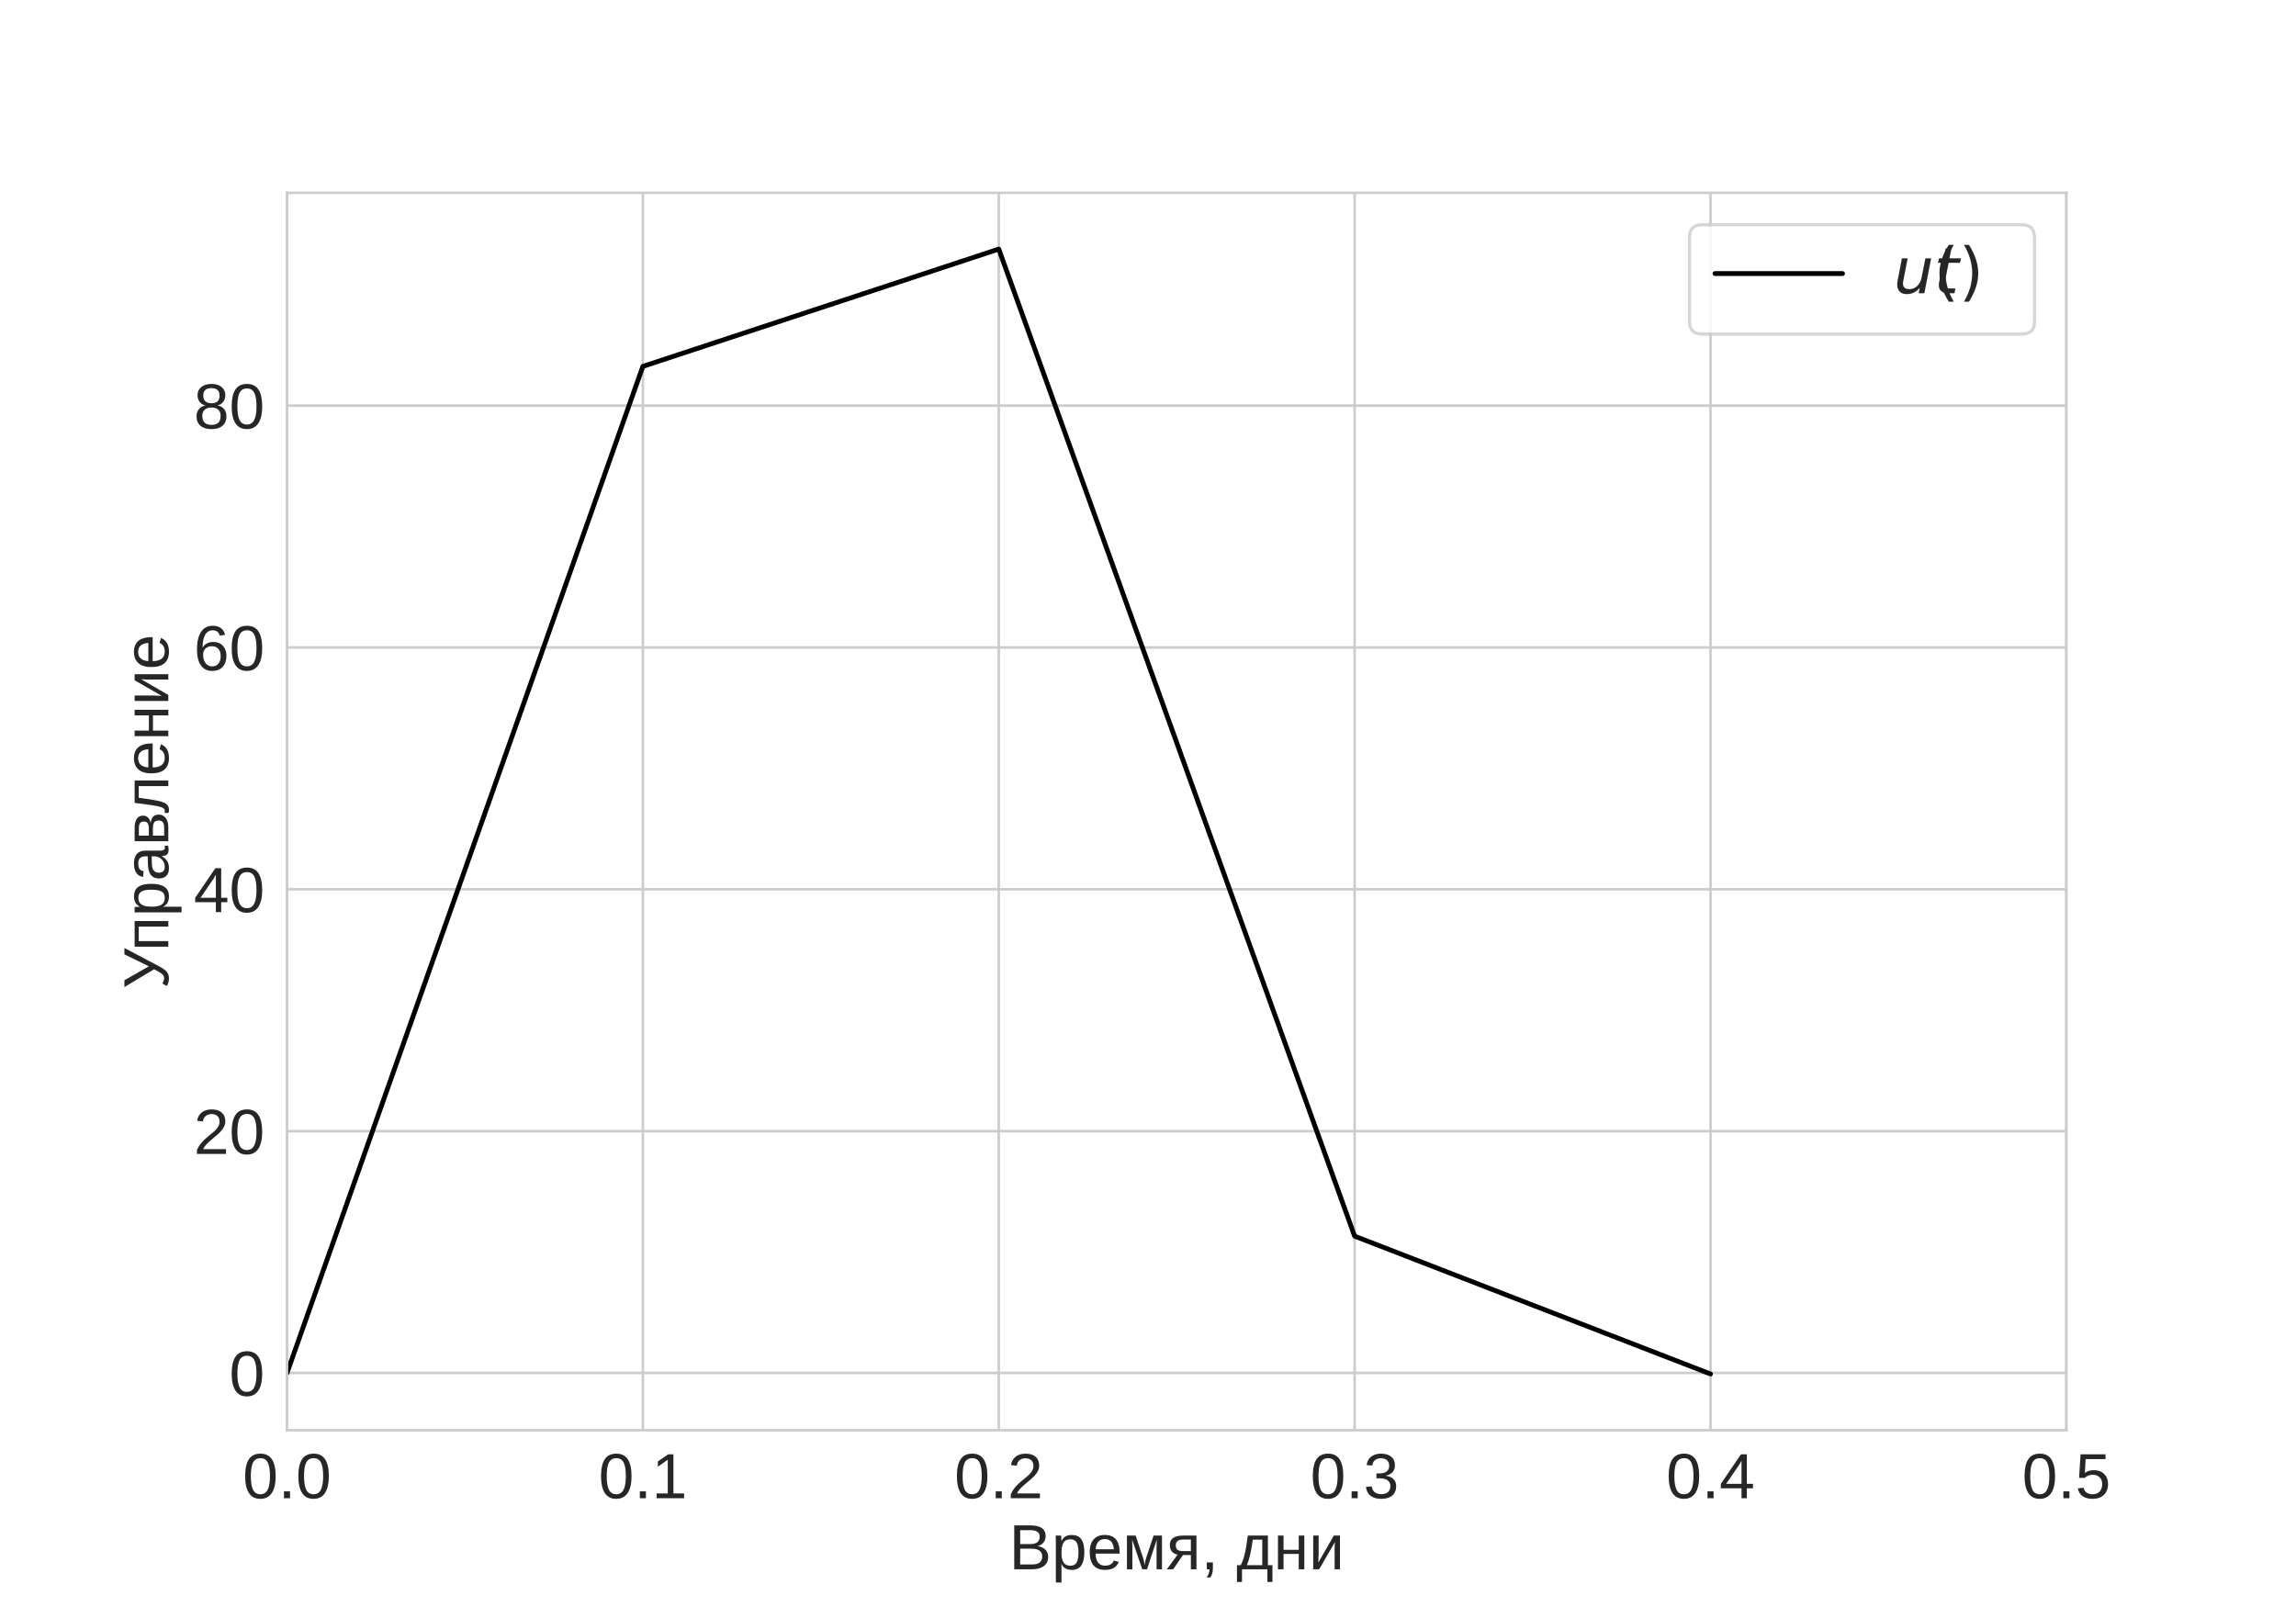
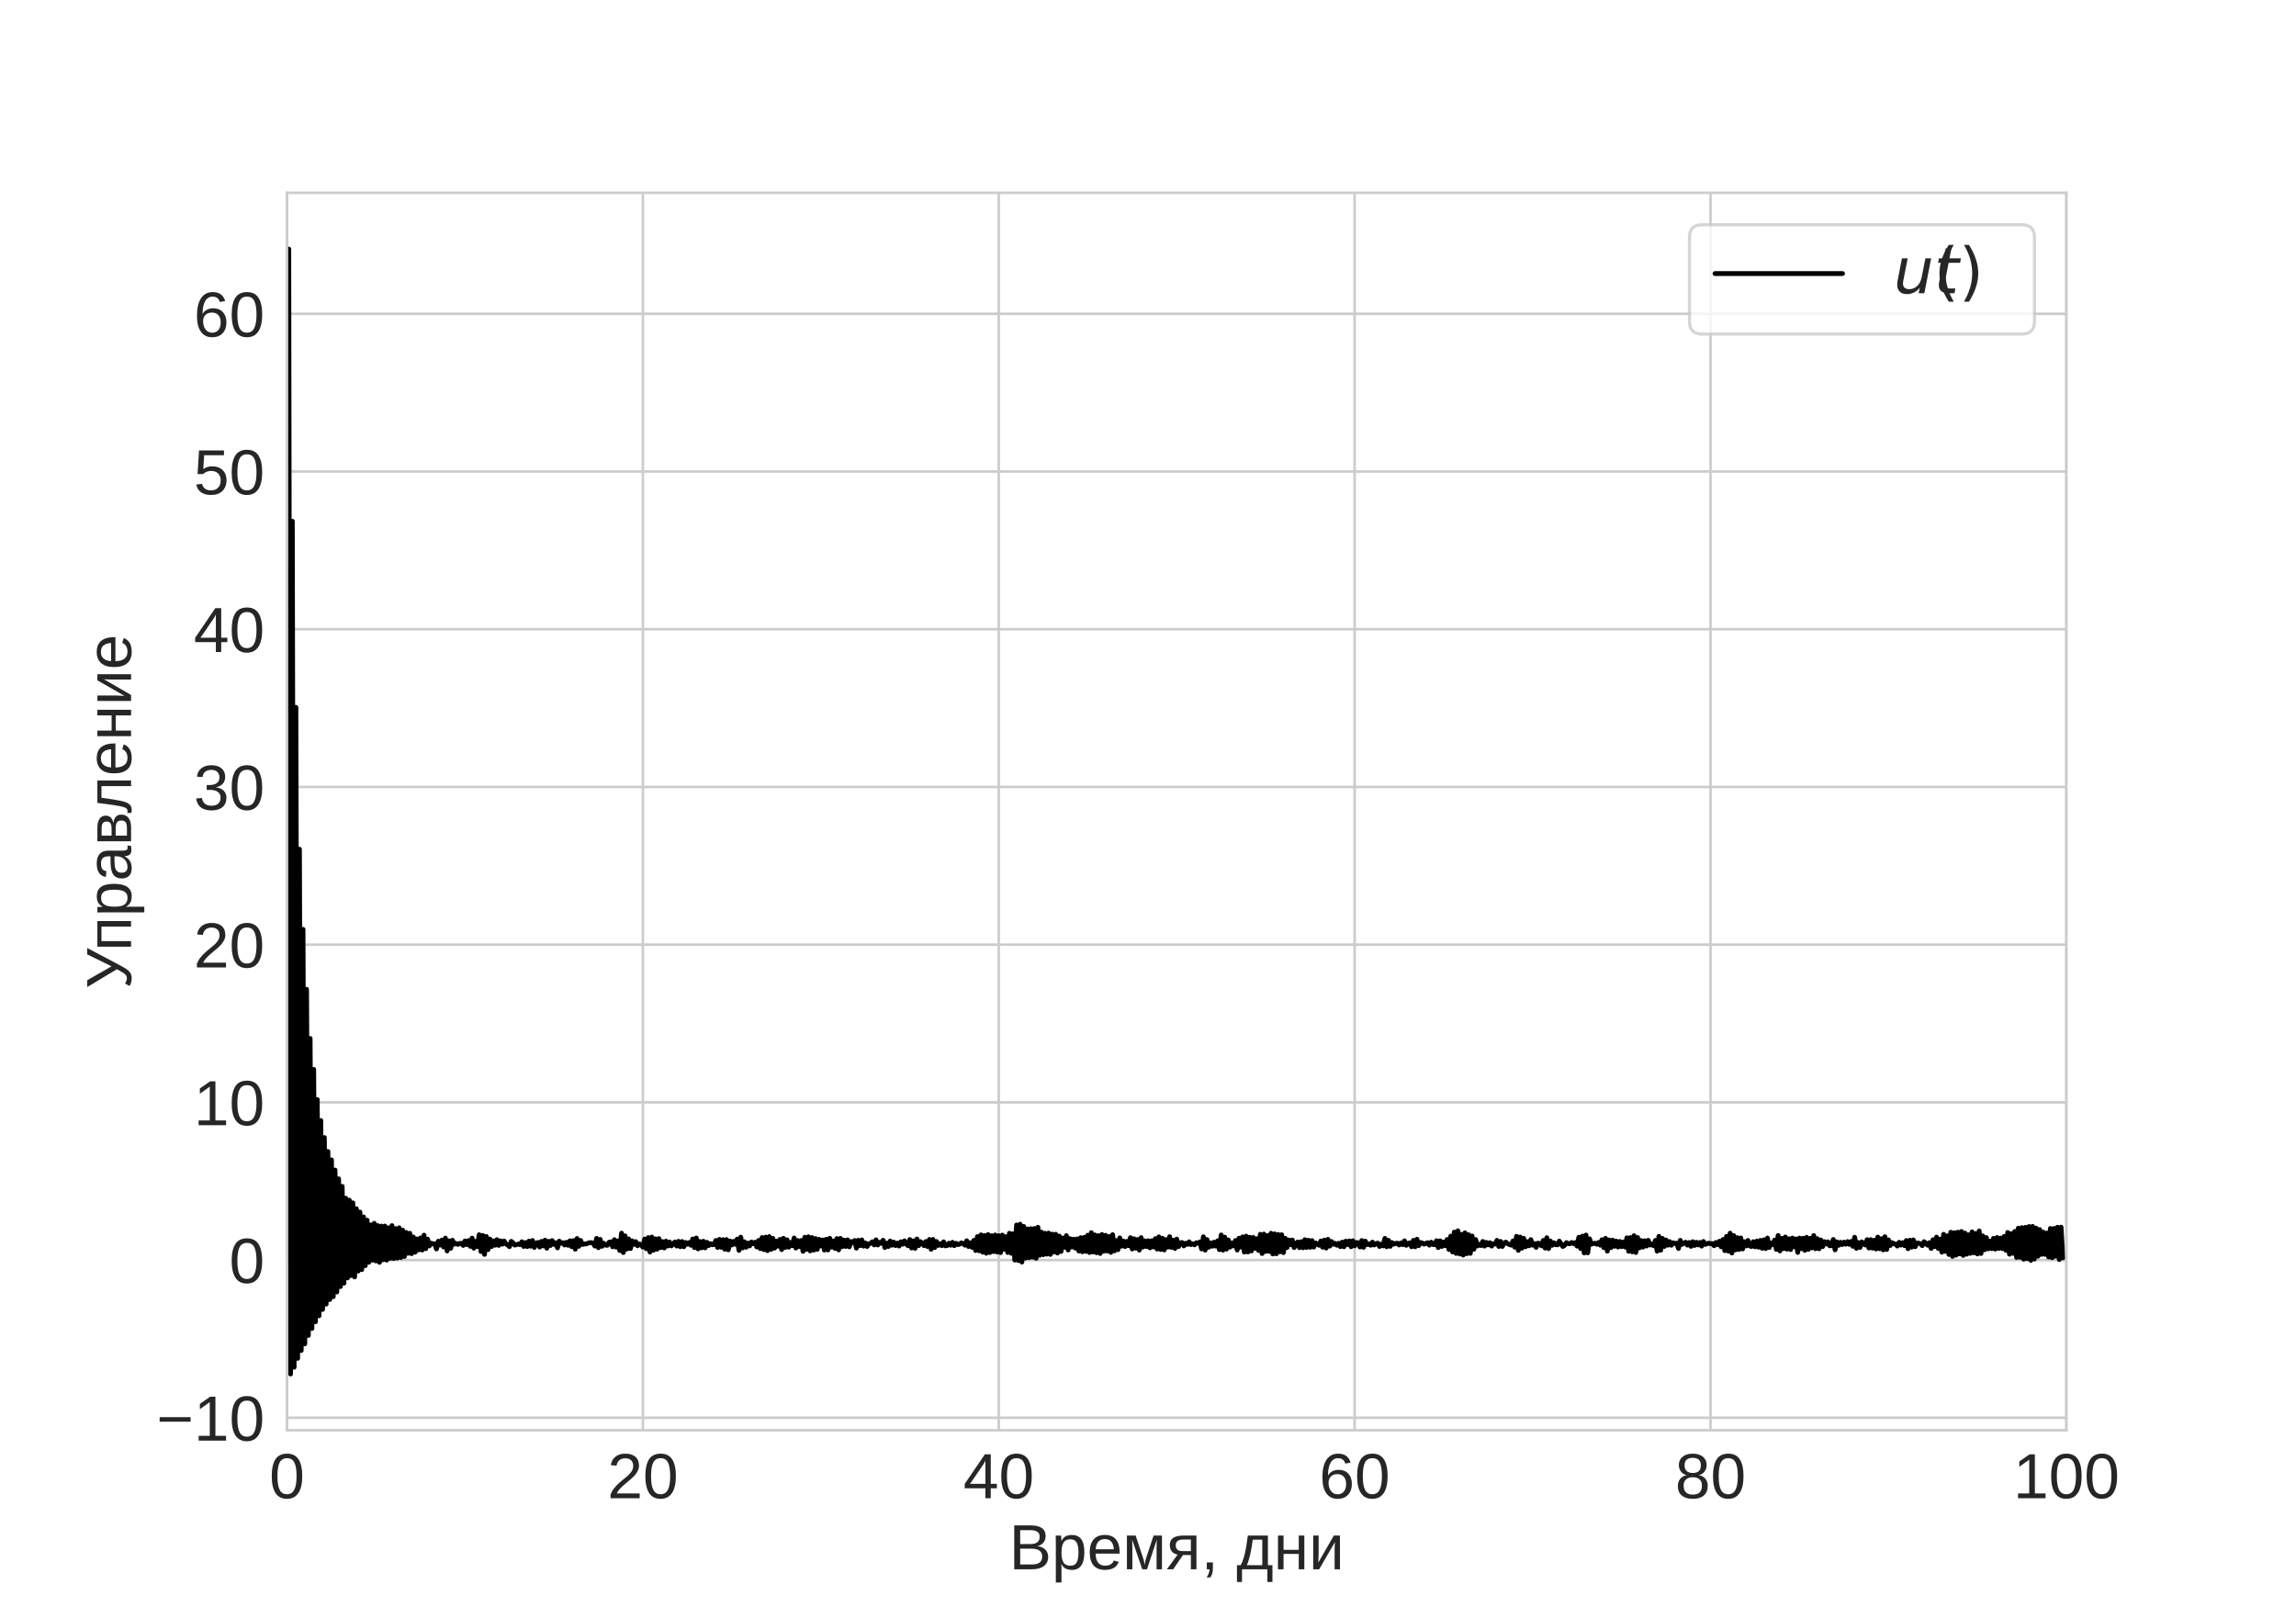
<svg xmlns="http://www.w3.org/2000/svg" width="720pt" height="504pt" viewBox="0 0 720 504" version="1.1">
  <defs>
    <style type="text/css">*{stroke-linejoin: round; stroke-linecap: butt}</style>
  </defs>
  <g id="figure_1">
    <g id="patch_1">
      <path d="M 0 504  L 720 504  L 720 0  L 0 0  z " style="fill: #ffffff" />
    </g>
    <g id="axes_1">
      <g id="patch_2">
        <path d="M 90 448.56  L 648 448.56  L 648 60.48  L 90 60.48  z " style="fill: #ffffff" />
      </g>
      <g id="matplotlib.axis_1">
        <g id="xtick_1">
          <g id="line2d_1">
-             <path d="M 90 448.56  L 90 60.48  " clip-path="url(#p56cbaad8ca)" style="fill: none; stroke: #cccccc; stroke-width: 0.8; stroke-linecap: round" />
+             <path d="M 90 448.56  L 90 60.48  " clip-path="url(#p5515de251c)" style="fill: none; stroke: #cccccc; stroke-width: 0.8; stroke-linecap: round" />
          </g>
          <g id="text_1">
-             <text style="fill: #262626; font: 20px 'Arial', 'DejaVu Sans', 'Liberation Sans', 'Bitstream Vera Sans', sans-serif; text-anchor: middle" x="90" y="469.876" transform="rotate(-0 90 469.8756)">0.0</text>
+             <text style="fill: #262626; font: 20px 'Arial', 'DejaVu Sans', 'Liberation Sans', 'Bitstream Vera Sans', sans-serif; text-anchor: middle" x="90" y="469.876" transform="rotate(-0 90 469.8756)">0</text>
          </g>
        </g>
        <g id="xtick_2">
          <g id="line2d_2">
-             <path d="M 201.6 448.56  L 201.6 60.48  " clip-path="url(#p56cbaad8ca)" style="fill: none; stroke: #cccccc; stroke-width: 0.8; stroke-linecap: round" />
+             <path d="M 201.6 448.56  L 201.6 60.48  " clip-path="url(#p5515de251c)" style="fill: none; stroke: #cccccc; stroke-width: 0.8; stroke-linecap: round" />
          </g>
          <g id="text_2">
-             <text style="fill: #262626; font: 20px 'Arial', 'DejaVu Sans', 'Liberation Sans', 'Bitstream Vera Sans', sans-serif; text-anchor: middle" x="201.6" y="469.876" transform="rotate(-0 201.6 469.8756)">0.1</text>
+             <text style="fill: #262626; font: 20px 'Arial', 'DejaVu Sans', 'Liberation Sans', 'Bitstream Vera Sans', sans-serif; text-anchor: middle" x="201.6" y="469.876" transform="rotate(-0 201.6 469.8756)">20</text>
          </g>
        </g>
        <g id="xtick_3">
          <g id="line2d_3">
-             <path d="M 313.2 448.56  L 313.2 60.48  " clip-path="url(#p56cbaad8ca)" style="fill: none; stroke: #cccccc; stroke-width: 0.8; stroke-linecap: round" />
+             <path d="M 313.2 448.56  L 313.2 60.48  " clip-path="url(#p5515de251c)" style="fill: none; stroke: #cccccc; stroke-width: 0.8; stroke-linecap: round" />
          </g>
          <g id="text_3">
-             <text style="fill: #262626; font: 20px 'Arial', 'DejaVu Sans', 'Liberation Sans', 'Bitstream Vera Sans', sans-serif; text-anchor: middle" x="313.2" y="469.876" transform="rotate(-0 313.2 469.8756)">0.2</text>
+             <text style="fill: #262626; font: 20px 'Arial', 'DejaVu Sans', 'Liberation Sans', 'Bitstream Vera Sans', sans-serif; text-anchor: middle" x="313.2" y="469.876" transform="rotate(-0 313.2 469.8756)">40</text>
          </g>
        </g>
        <g id="xtick_4">
          <g id="line2d_4">
-             <path d="M 424.8 448.56  L 424.8 60.48  " clip-path="url(#p56cbaad8ca)" style="fill: none; stroke: #cccccc; stroke-width: 0.8; stroke-linecap: round" />
+             <path d="M 424.8 448.56  L 424.8 60.48  " clip-path="url(#p5515de251c)" style="fill: none; stroke: #cccccc; stroke-width: 0.8; stroke-linecap: round" />
          </g>
          <g id="text_4">
-             <text style="fill: #262626; font: 20px 'Arial', 'DejaVu Sans', 'Liberation Sans', 'Bitstream Vera Sans', sans-serif; text-anchor: middle" x="424.8" y="469.876" transform="rotate(-0 424.8 469.8756)">0.3</text>
+             <text style="fill: #262626; font: 20px 'Arial', 'DejaVu Sans', 'Liberation Sans', 'Bitstream Vera Sans', sans-serif; text-anchor: middle" x="424.8" y="469.876" transform="rotate(-0 424.8 469.8756)">60</text>
          </g>
        </g>
        <g id="xtick_5">
          <g id="line2d_5">
-             <path d="M 536.4 448.56  L 536.4 60.48  " clip-path="url(#p56cbaad8ca)" style="fill: none; stroke: #cccccc; stroke-width: 0.8; stroke-linecap: round" />
+             <path d="M 536.4 448.56  L 536.4 60.48  " clip-path="url(#p5515de251c)" style="fill: none; stroke: #cccccc; stroke-width: 0.8; stroke-linecap: round" />
          </g>
          <g id="text_5">
-             <text style="fill: #262626; font: 20px 'Arial', 'DejaVu Sans', 'Liberation Sans', 'Bitstream Vera Sans', sans-serif; text-anchor: middle" x="536.4" y="469.876" transform="rotate(-0 536.4 469.8756)">0.4</text>
+             <text style="fill: #262626; font: 20px 'Arial', 'DejaVu Sans', 'Liberation Sans', 'Bitstream Vera Sans', sans-serif; text-anchor: middle" x="536.4" y="469.876" transform="rotate(-0 536.4 469.8756)">80</text>
          </g>
        </g>
        <g id="xtick_6">
          <g id="line2d_6">
-             <path d="M 648 448.56  L 648 60.48  " clip-path="url(#p56cbaad8ca)" style="fill: none; stroke: #cccccc; stroke-width: 0.8; stroke-linecap: round" />
+             <path d="M 648 448.56  L 648 60.48  " clip-path="url(#p5515de251c)" style="fill: none; stroke: #cccccc; stroke-width: 0.8; stroke-linecap: round" />
          </g>
          <g id="text_6">
-             <text style="fill: #262626; font: 20px 'Arial', 'DejaVu Sans', 'Liberation Sans', 'Bitstream Vera Sans', sans-serif; text-anchor: middle" x="648" y="469.876" transform="rotate(-0 648 469.8756)">0.5</text>
+             <text style="fill: #262626; font: 20px 'Arial', 'DejaVu Sans', 'Liberation Sans', 'Bitstream Vera Sans', sans-serif; text-anchor: middle" x="648" y="469.876" transform="rotate(-0 648 469.8756)">100</text>
          </g>
        </g>
        <g id="text_7">
          <text style="fill: #262626; font: 20px 'Arial', 'DejaVu Sans', 'Liberation Sans', 'Bitstream Vera Sans', sans-serif; text-anchor: middle" x="369" y="492.166" transform="rotate(-0 369 492.1662)">Время, дни</text>
        </g>
      </g>
      <g id="matplotlib.axis_2">
        <g id="ytick_1">
          <g id="line2d_7">
-             <path d="M 90 430.596  L 648 430.596  " clip-path="url(#p56cbaad8ca)" style="fill: none; stroke: #cccccc; stroke-width: 0.8; stroke-linecap: round" />
+             <path d="M 90 444.657  L 648 444.657  " clip-path="url(#p5515de251c)" style="fill: none; stroke: #cccccc; stroke-width: 0.8; stroke-linecap: round" />
          </g>
          <g id="text_8">
-             <text style="fill: #262626; font: 20px 'Arial', 'DejaVu Sans', 'Liberation Sans', 'Bitstream Vera Sans', sans-serif; text-anchor: end" x="83" y="437.754" transform="rotate(-0 83 437.7539)">0</text>
+             <text style="fill: #262626; font: 20px 'Arial', 'DejaVu Sans', 'Liberation Sans', 'Bitstream Vera Sans', sans-serif; text-anchor: end" x="83" y="451.815" transform="rotate(-0 83 451.815)">−10</text>
          </g>
        </g>
        <g id="ytick_2">
          <g id="line2d_8">
-             <path d="M 90 354.752  L 648 354.752  " clip-path="url(#p56cbaad8ca)" style="fill: none; stroke: #cccccc; stroke-width: 0.8; stroke-linecap: round" />
+             <path d="M 90 395.194  L 648 395.194  " clip-path="url(#p5515de251c)" style="fill: none; stroke: #cccccc; stroke-width: 0.8; stroke-linecap: round" />
          </g>
          <g id="text_9">
-             <text style="fill: #262626; font: 20px 'Arial', 'DejaVu Sans', 'Liberation Sans', 'Bitstream Vera Sans', sans-serif; text-anchor: end" x="83" y="361.91" transform="rotate(-0 83 361.9102)">20</text>
+             <text style="fill: #262626; font: 20px 'Arial', 'DejaVu Sans', 'Liberation Sans', 'Bitstream Vera Sans', sans-serif; text-anchor: end" x="83" y="402.352" transform="rotate(-0 83 402.3519)">0</text>
          </g>
        </g>
        <g id="ytick_3">
          <g id="line2d_9">
-             <path d="M 90 278.909  L 648 278.909  " clip-path="url(#p56cbaad8ca)" style="fill: none; stroke: #cccccc; stroke-width: 0.8; stroke-linecap: round" />
+             <path d="M 90 345.731  L 648 345.731  " clip-path="url(#p5515de251c)" style="fill: none; stroke: #cccccc; stroke-width: 0.8; stroke-linecap: round" />
          </g>
          <g id="text_10">
-             <text style="fill: #262626; font: 20px 'Arial', 'DejaVu Sans', 'Liberation Sans', 'Bitstream Vera Sans', sans-serif; text-anchor: end" x="83" y="286.066" transform="rotate(-0 83 286.0664)">40</text>
+             <text style="fill: #262626; font: 20px 'Arial', 'DejaVu Sans', 'Liberation Sans', 'Bitstream Vera Sans', sans-serif; text-anchor: end" x="83" y="352.889" transform="rotate(-0 83 352.8888)">10</text>
          </g>
        </g>
        <g id="ytick_4">
          <g id="line2d_10">
-             <path d="M 90 203.065  L 648 203.065  " clip-path="url(#p56cbaad8ca)" style="fill: none; stroke: #cccccc; stroke-width: 0.8; stroke-linecap: round" />
+             <path d="M 90 296.268  L 648 296.268  " clip-path="url(#p5515de251c)" style="fill: none; stroke: #cccccc; stroke-width: 0.8; stroke-linecap: round" />
          </g>
          <g id="text_11">
-             <text style="fill: #262626; font: 20px 'Arial', 'DejaVu Sans', 'Liberation Sans', 'Bitstream Vera Sans', sans-serif; text-anchor: end" x="83" y="210.223" transform="rotate(-0 83 210.2226)">60</text>
+             <text style="fill: #262626; font: 20px 'Arial', 'DejaVu Sans', 'Liberation Sans', 'Bitstream Vera Sans', sans-serif; text-anchor: end" x="83" y="303.426" transform="rotate(-0 83 303.4257)">20</text>
          </g>
        </g>
        <g id="ytick_5">
          <g id="line2d_11">
-             <path d="M 90 127.221  L 648 127.221  " clip-path="url(#p56cbaad8ca)" style="fill: none; stroke: #cccccc; stroke-width: 0.8; stroke-linecap: round" />
+             <path d="M 90 246.805  L 648 246.805  " clip-path="url(#p5515de251c)" style="fill: none; stroke: #cccccc; stroke-width: 0.8; stroke-linecap: round" />
          </g>
          <g id="text_12">
-             <text style="fill: #262626; font: 20px 'Arial', 'DejaVu Sans', 'Liberation Sans', 'Bitstream Vera Sans', sans-serif; text-anchor: end" x="83" y="134.379" transform="rotate(-0 83 134.3788)">80</text>
+             <text style="fill: #262626; font: 20px 'Arial', 'DejaVu Sans', 'Liberation Sans', 'Bitstream Vera Sans', sans-serif; text-anchor: end" x="83" y="253.963" transform="rotate(-0 83 253.9626)">30</text>
          </g>
        </g>
-         <g id="text_13">
-           <text style="fill: #262626; font: 20px 'Arial', 'DejaVu Sans', 'Liberation Sans', 'Bitstream Vera Sans', sans-serif; text-anchor: middle" x="52.781" y="254.52" transform="rotate(-90 52.78125 254.52)">Управление</text>
+         <g id="ytick_6">
+           <g id="line2d_12">
+             <path d="M 90 197.342  L 648 197.342  " clip-path="url(#p5515de251c)" style="fill: none; stroke: #cccccc; stroke-width: 0.8; stroke-linecap: round" />
+           </g>
+           <g id="text_13">
+             <text style="fill: #262626; font: 20px 'Arial', 'DejaVu Sans', 'Liberation Sans', 'Bitstream Vera Sans', sans-serif; text-anchor: end" x="83" y="204.5" transform="rotate(-0 83 204.4995)">40</text>
+           </g>
+         </g>
+         <g id="ytick_7">
+           <g id="line2d_13">
+             <path d="M 90 147.879  L 648 147.879  " clip-path="url(#p5515de251c)" style="fill: none; stroke: #cccccc; stroke-width: 0.8; stroke-linecap: round" />
+           </g>
+           <g id="text_14">
+             <text style="fill: #262626; font: 20px 'Arial', 'DejaVu Sans', 'Liberation Sans', 'Bitstream Vera Sans', sans-serif; text-anchor: end" x="83" y="155.036" transform="rotate(-0 83 155.0365)">50</text>
+           </g>
+         </g>
+         <g id="ytick_8">
+           <g id="line2d_14">
+             <path d="M 90 98.416  L 648 98.416  " clip-path="url(#p5515de251c)" style="fill: none; stroke: #cccccc; stroke-width: 0.8; stroke-linecap: round" />
+           </g>
+           <g id="text_15">
+             <text style="fill: #262626; font: 20px 'Arial', 'DejaVu Sans', 'Liberation Sans', 'Bitstream Vera Sans', sans-serif; text-anchor: end" x="83" y="105.573" transform="rotate(-0 83 105.5734)">60</text>
+           </g>
+         </g>
+         <g id="text_16">
+           <text style="fill: #262626; font: 20px 'Arial', 'DejaVu Sans', 'Liberation Sans', 'Bitstream Vera Sans', sans-serif; text-anchor: middle" x="41.1" y="254.52" transform="rotate(-90 41.1 254.52)">Управление</text>
        </g>
      </g>
-       <g id="line2d_12">
-         <path d="M 90 430.596  L 201.6 114.906  L 313.2 78.12  L 424.8 387.698  L 536.4 430.92  " clip-path="url(#p56cbaad8ca)" style="fill: none; stroke: #000000; stroke-width: 1.5; stroke-linecap: round" />
+       <g id="line2d_15">
+         <path d="M 90 395.194  L 90.558 78.12  L 91.116 430.92  L 91.674 163.486  L 92.232 428.814  L 92.79 221.83  L 93.348 426.021  L 93.906 266.329  L 94.464 423.558  L 95.022 291.456  L 95.58 421.475  L 96.138 310.278  L 96.696 418.837  L 97.254 325.685  L 97.812 416.658  L 98.37 335.394  L 98.928 414.532  L 99.486 344.841  L 100.044 412.676  L 100.602 351.433  L 101.16 410.68  L 101.718 356.772  L 102.276 409.007  L 102.834 361.133  L 103.392 407.582  L 103.95 363.776  L 104.508 406.689  L 105.066 366.964  L 105.624 405.208  L 106.182 369.71  L 106.74 403.511  L 107.298 372.082  L 107.856 402.445  L 108.414 375.79  L 108.972 400.786  L 109.53 376.396  L 110.088 400.063  L 110.646 377.247  L 111.204 400.485  L 111.762 379.076  L 112.32 398.645  L 112.878 380.139  L 113.436 398.178  L 113.994 381.659  L 114.552 396.954  L 115.11 382.669  L 115.668 395.877  L 116.226 384.156  L 116.784 395.233  L 117.342 383.648  L 117.9 395.475  L 118.458 384.374  L 119.016 395.906  L 119.574 384.536  L 120.132 395.105  L 120.69 384.522  L 121.248 395.215  L 121.806 385.074  L 122.364 394.667  L 122.922 384.386  L 123.48 394.718  L 124.038 385.332  L 124.596 394.561  L 125.154 385.061  L 125.712 394.397  L 126.27 385.804  L 126.828 394.059  L 127.386 386.532  L 127.944 393.076  L 128.502 386.788  L 129.06 393.195  L 129.618 387.949  L 130.176 392.718  L 130.734 388.569  L 131.292 392.017  L 131.85 388.244  L 132.408 392.049  L 132.966 387.383  L 133.524 391.623  L 134.082 388.634  L 134.64 390.749  L 135.198 389.895  L 135.756 390.111  L 136.314 390.088  L 136.872 391.709  L 137.43 389.286  L 137.988 390.488  L 138.546 388.939  L 139.104 391.085  L 139.662 388.313  L 140.22 392.331  L 140.778 389.181  L 141.336 391.499  L 141.894 388.978  L 142.452 390.212  L 143.01 389.97  L 143.568 390.28  L 144.126 389.95  L 144.684 389.942  L 145.242 390.6  L 145.8 389.197  L 146.358 390.358  L 146.916 389.077  L 147.474 390.889  L 148.032 388.309  L 148.59 391.476  L 149.148 389.321  L 149.706 390.97  L 150.264 387.236  L 150.822 392.508  L 151.38 387.472  L 151.938 393.415  L 152.496 387.786  L 153.054 391.905  L 153.612 388.603  L 154.17 390.951  L 154.728 389.166  L 155.286 390.538  L 155.844 388.789  L 156.402 390.599  L 156.96 389.171  L 157.518 390.212  L 158.076 389.216  L 158.634 390.131  L 159.192 390.394  L 159.75 390.982  L 160.308 389.329  L 160.866 389.771  L 161.424 390.501  L 162.54 390.17  L 163.098 390.362  L 163.656 389.444  L 164.214 390.917  L 164.772 389.701  L 165.33 390.962  L 165.888 389.237  L 166.446 390.848  L 167.004 389.056  L 167.562 391.225  L 168.12 389.925  L 168.678 389.655  L 169.236 391.119  L 169.794 389.34  L 170.352 390.757  L 170.91 388.957  L 171.468 391.472  L 172.026 389.313  L 172.584 390.638  L 173.142 389.077  L 173.7 390.289  L 174.258 389.755  L 174.816 391.361  L 175.374 389.252  L 175.932 389.928  L 176.49 389.734  L 177.048 390.461  L 177.606 389.625  L 178.164 390.575  L 178.722 389.151  L 179.28 390.988  L 179.838 389.084  L 180.396 391.783  L 180.954 388.439  L 181.512 390.886  L 182.07 389.045  L 182.628 390.291  L 183.186 390.14  L 183.744 390.137  L 184.86 389.745  L 185.418 389.711  L 185.976 389.874  L 186.534 390.793  L 187.092 388.388  L 187.65 391.313  L 188.208 388.711  L 188.766 390.882  L 189.324 389.92  L 189.882 390.508  L 190.44 390.562  L 190.998 389.607  L 191.556 389.486  L 192.114 391.025  L 192.672 388.8  L 193.23 391.144  L 193.788 389.179  L 194.346 392.196  L 194.904 386.757  L 195.462 392.829  L 196.02 387.604  L 196.578 391.745  L 197.136 388.574  L 197.694 391.597  L 198.252 389.159  L 198.81 390.266  L 199.368 389.407  L 199.926 390.705  L 200.484 390.137  L 201.042 390.406  L 201.6 391.126  L 202.158 388.597  L 202.716 391.666  L 203.274 388.151  L 203.832 392.682  L 204.39 387.989  L 204.948 392.096  L 205.506 388.541  L 206.064 391.789  L 206.622 388.452  L 207.18 391.303  L 207.738 389.39  L 208.296 391.401  L 208.854 389.266  L 209.412 390.792  L 209.97 389.536  L 210.528 390.747  L 211.644 389.518  L 212.202 390.786  L 212.76 389.313  L 213.318 390.99  L 213.876 389.375  L 214.434 391.013  L 214.992 389.669  L 215.55 390.229  L 216.108 389.681  L 216.666 390.555  L 217.224 388.577  L 217.782 391.289  L 218.34 388.274  L 218.898 391.685  L 219.456 389.36  L 220.014 391.356  L 220.572 389.296  L 221.13 391.366  L 221.688 389.627  L 222.246 390.639  L 222.804 390.012  L 223.362 390.398  L 223.92 390.315  L 224.478 389.036  L 225.036 391.246  L 225.594 388.704  L 226.152 391.179  L 226.71 388.784  L 227.268 391.794  L 227.826 388.756  L 228.384 391.976  L 228.942 389.239  L 229.5 390.462  L 230.058 389.328  L 230.616 390.246  L 231.174 388.62  L 231.732 392.164  L 232.29 388.013  L 232.848 391.384  L 233.406 389.445  L 233.964 391.18  L 234.522 389.859  L 235.08 390.76  L 235.638 389.529  L 236.196 390.074  L 236.754 389.605  L 237.312 391.079  L 237.87 389.033  L 238.428 391.61  L 238.986 388.129  L 239.544 391.931  L 240.102 388  L 240.66 392.234  L 241.218 387.827  L 241.776 391.868  L 242.334 388.385  L 242.892 391.459  L 243.45 389.262  L 244.008 390.852  L 244.566 388.712  L 245.124 391.904  L 245.682 388.366  L 246.24 391.23  L 246.798 388.833  L 247.356 391.155  L 247.914 389.687  L 248.472 390.694  L 249.03 388.267  L 249.588 391.421  L 250.146 389.069  L 250.704 390.974  L 251.262 389.057  L 251.82 392.466  L 252.378 388.034  L 252.936 391.848  L 253.494 387.883  L 254.052 392.314  L 254.61 388.125  L 255.168 392.077  L 255.726 388.446  L 256.284 391.844  L 256.842 388.68  L 257.4 390.787  L 257.958 388.888  L 258.516 392.063  L 259.074 388.671  L 259.632 392.016  L 260.19 388.356  L 260.748 391.134  L 261.306 389.203  L 261.864 391.571  L 262.422 388.459  L 262.98 392  L 263.538 388.385  L 264.096 390.998  L 264.654 388.932  L 265.212 390.932  L 265.77 388.851  L 266.328 391.054  L 266.886 389.391  L 267.444 389.685  L 268.002 389.066  L 268.56 391.453  L 269.118 388.991  L 269.676 390.676  L 270.234 388.856  L 270.792 390.82  L 271.35 389.815  L 271.908 390.93  L 272.466 390.089  L 273.024 389.934  L 273.582 389.462  L 274.14 390.446  L 274.698 388.854  L 275.256 390.465  L 275.814 389.653  L 276.372 389.946  L 276.93 388.986  L 277.488 391.269  L 278.046 389.88  L 278.604 390.93  L 279.162 389.223  L 279.72 390.537  L 280.278 389.567  L 280.836 390.643  L 281.394 389.868  L 281.952 390.794  L 282.51 389.458  L 283.068 390.217  L 283.626 389.174  L 284.184 390.109  L 284.742 390.704  L 285.3 388.754  L 285.858 391.407  L 286.416 389.169  L 286.974 391.511  L 287.532 388.589  L 288.09 390.653  L 288.648 389.419  L 289.206 389.864  L 289.764 390.681  L 290.322 389.383  L 290.88 390.959  L 291.438 388.736  L 291.996 391.811  L 292.554 388.718  L 293.112 391.271  L 293.67 389.368  L 294.228 390.595  L 294.786 390.029  L 295.344 390.669  L 295.902 389.474  L 296.46 390.735  L 297.018 390.62  L 297.576 389.9  L 298.134 390.554  L 298.692 389.632  L 299.25 390.675  L 299.808 389.938  L 300.366 390.354  L 300.924 390.198  L 301.482 389.786  L 302.04 390.05  L 302.598 390.531  L 303.156 389.134  L 303.714 390.935  L 304.272 389.757  L 304.83 391.198  L 305.388 389.026  L 305.946 392.193  L 306.504 387.837  L 307.062 392.292  L 307.62 387.291  L 308.178 392.723  L 308.736 387.479  L 309.294 393.057  L 309.852 387.197  L 310.41 392.832  L 310.968 387.569  L 311.526 392.538  L 312.084 387.331  L 312.642 392.679  L 313.2 387.545  L 313.758 392.856  L 314.316 387.353  L 314.874 391.811  L 315.432 387.868  L 315.99 392.812  L 316.548 386.79  L 317.106 393.06  L 317.664 386.921  L 318.222 395.189  L 318.78 384.192  L 319.338 395.349  L 319.896 383.943  L 320.454 395.82  L 321.012 384.631  L 321.57 394.567  L 322.128 385.412  L 322.686 394.455  L 323.244 385.355  L 323.802 394.295  L 324.36 385.293  L 324.918 394.649  L 325.476 384.898  L 326.034 393.691  L 326.592 386.423  L 327.15 393.511  L 327.708 386.788  L 328.266 393.335  L 328.824 386.73  L 329.382 393.425  L 329.94 387.059  L 330.498 392.662  L 331.056 387.088  L 331.614 392.984  L 332.172 387.668  L 332.73 392.499  L 333.288 388.283  L 333.846 391.177  L 334.404 387.532  L 334.962 392.035  L 335.52 388.461  L 336.078 391.088  L 336.636 388.63  L 337.194 391.449  L 337.752 388.569  L 338.31 392.351  L 338.868 388.18  L 339.426 392.597  L 339.984 388.06  L 340.542 392.486  L 341.1 387.412  L 341.658 392.824  L 342.216 386.599  L 342.774 392.68  L 343.332 387.302  L 343.89 392.892  L 344.448 387.534  L 345.006 393.133  L 345.564 387.171  L 346.122 392.427  L 346.68 387.433  L 347.238 392.366  L 347.796 387.798  L 348.354 392.775  L 348.912 387.227  L 349.47 392.309  L 350.028 389.079  L 350.586 391.938  L 351.144 388.237  L 351.702 390.846  L 352.26 389.229  L 352.818 390.965  L 353.376 389.325  L 353.934 390.687  L 354.492 388.155  L 355.05 391.71  L 355.608 388.506  L 356.166 391.473  L 356.724 388.738  L 357.282 392.068  L 357.84 388.16  L 358.398 391.115  L 358.956 389.16  L 359.514 390.979  L 360.072 389.134  L 360.63 391.361  L 361.188 389.132  L 361.746 391.094  L 362.304 388.475  L 362.862 391.746  L 363.42 387.908  L 363.978 391.886  L 364.536 388.35  L 365.094 392.013  L 365.652 388.784  L 366.21 391.145  L 366.768 387.875  L 367.326 391.222  L 367.884 388.957  L 368.442 391.565  L 369 388.61  L 369.558 390.974  L 370.116 389.81  L 370.674 389.676  L 371.232 390.752  L 371.79 389.917  L 372.348 390.286  L 372.906 389.473  L 373.464 390.341  L 374.022 390.076  L 374.58 390.416  L 375.138 389.766  L 375.696 389.948  L 376.254 389.503  L 376.812 391.713  L 377.37 387.886  L 377.928 392.068  L 378.486 388.744  L 379.044 391.179  L 379.602 389.784  L 380.16 390.862  L 380.718 389.59  L 381.276 390.827  L 381.834 389.148  L 382.392 391.923  L 382.95 387.317  L 383.508 392.085  L 384.066 388.003  L 384.624 391.753  L 385.182 388.882  L 385.74 391.137  L 386.298 389.852  L 386.856 390.755  L 387.414 389.062  L 387.972 392.048  L 388.53 388.343  L 389.088 391.125  L 389.646 387.917  L 390.204 392.699  L 390.762 387.693  L 391.32 392.667  L 391.878 388.038  L 392.436 392.327  L 392.994 388.089  L 393.552 391.507  L 394.11 388.489  L 394.668 392.187  L 395.226 387.124  L 395.784 393.143  L 396.342 387.046  L 396.9 392.5  L 397.458 387.5  L 398.016 392.484  L 398.574 386.786  L 399.132 393.282  L 399.69 386.973  L 400.248 393.227  L 400.806 387.157  L 401.364 392.597  L 401.922 387.241  L 402.48 392.854  L 403.038 388.371  L 403.596 391.26  L 404.154 388.895  L 404.712 390.382  L 405.27 388.908  L 405.828 391.258  L 406.386 390.124  L 406.944 389.516  L 407.502 391.309  L 408.06 389.431  L 408.618 391.333  L 409.176 388.811  L 409.734 391.255  L 410.292 388.974  L 410.85 391.188  L 411.408 389.073  L 411.966 391.126  L 412.524 389.8  L 413.64 390.563  L 414.198 389.215  L 414.756 391.17  L 415.314 388.92  L 415.872 391.426  L 416.43 388.691  L 416.988 390.817  L 417.546 389.381  L 418.104 390.242  L 418.662 389.937  L 419.22 390.543  L 419.778 389.922  L 420.336 390.98  L 420.894 389.565  L 421.452 391.024  L 422.01 389.271  L 422.568 390.335  L 423.126 389.177  L 423.684 391.008  L 424.242 389.153  L 424.8 390.733  L 425.358 389.688  L 425.916 389.772  L 426.474 391.09  L 427.032 389.066  L 427.59 391.191  L 428.148 389.26  L 428.706 390.345  L 429.264 390.112  L 429.822 390.555  L 430.38 389.58  L 430.938 390.466  L 431.496 390.053  L 432.054 389.881  L 432.612 390.932  L 433.17 390.193  L 433.728 390.751  L 434.286 388.4  L 434.844 391.028  L 435.402 388.999  L 435.96 390.897  L 436.518 389.709  L 437.076 390.195  L 437.634 389.984  L 438.192 389.897  L 438.75 390.461  L 439.308 389.836  L 439.866 390.363  L 440.424 389.155  L 440.982 390.568  L 441.54 389.966  L 442.098 389.79  L 442.656 391.012  L 443.214 389.019  L 443.772 391.026  L 444.33 388.664  L 444.888 390.668  L 445.446 389.691  L 446.004 389.828  L 446.562 390.202  L 447.678 389.742  L 448.236 390.514  L 448.794 389.588  L 449.352 390.308  L 449.91 390.373  L 450.468 389.128  L 451.026 391.289  L 451.584 389.156  L 452.142 390.925  L 452.7 389.518  L 453.258 390.692  L 453.816 388.729  L 454.374 391.881  L 454.932 387.688  L 455.49 392.63  L 456.048 386.428  L 456.606 393.105  L 457.164 386.03  L 457.722 393.287  L 458.28 387.13  L 458.838 393.622  L 459.396 386.648  L 459.954 393.196  L 460.512 387.239  L 461.07 393.105  L 461.628 387.64  L 462.186 391.799  L 462.744 388.758  L 463.302 390.78  L 463.86 390.259  L 464.418 390.644  L 464.976 389.359  L 465.534 390.808  L 466.092 389.645  L 466.65 390.422  L 467.208 389.744  L 467.766 390.81  L 468.324 390.077  L 468.882 390.163  L 469.44 389.016  L 469.998 390.94  L 470.556 389.345  L 471.114 390.93  L 471.672 389.846  L 472.23 389.566  L 472.788 390.094  L 473.904 390.521  L 474.462 389.182  L 475.02 391.172  L 475.578 387.739  L 476.136 392.156  L 476.694 387.962  L 477.252 391.465  L 477.81 388.375  L 478.368 391.033  L 478.926 389.416  L 479.484 390.719  L 480.042 388.778  L 480.6 390.529  L 481.158 389.99  L 481.716 391.203  L 482.274 389.872  L 482.832 390.029  L 483.39 390.722  L 483.948 389.035  L 484.506 391.431  L 485.064 388.187  L 485.622 391.59  L 486.18 389.216  L 486.738 390.564  L 487.296 389.762  L 487.854 390.372  L 488.412 390.418  L 488.97 389.242  L 490.086 390.926  L 490.644 390.556  L 491.202 389.716  L 491.76 390.051  L 492.318 390.048  L 492.876 389.666  L 493.434 390.043  L 493.992 389.707  L 494.55 390.823  L 495.108 388.024  L 495.666 391.585  L 496.224 387.692  L 496.782 392.959  L 497.34 387.348  L 497.898 392.925  L 498.456 388.529  L 499.014 390.232  L 499.572 390.007  L 500.13 389.902  L 500.688 390.23  L 501.246 389.677  L 501.804 390.523  L 502.362 388.811  L 502.92 391.301  L 503.478 388.378  L 504.036 392.39  L 504.594 388.885  L 505.152 391.301  L 505.71 388.94  L 506.268 390.87  L 506.826 389.236  L 507.384 391.105  L 507.942 389.357  L 508.5 390.99  L 509.058 389.531  L 509.616 391.106  L 510.174 388.205  L 510.732 392.442  L 511.29 388.142  L 511.848 392.61  L 512.406 387.557  L 512.964 392.812  L 513.522 388.106  L 514.08 391.39  L 514.638 389.059  L 515.196 391.141  L 515.754 389.133  L 516.312 390.801  L 516.87 389.01  L 517.428 390.48  L 517.986 390.201  L 518.544 390.697  L 519.102 389.038  L 519.66 392.395  L 520.218 387.749  L 520.776 392.099  L 521.334 388.409  L 521.892 390.933  L 522.45 388.905  L 523.008 390.541  L 523.566 389.387  L 524.124 390.553  L 524.682 389.758  L 525.24 390.011  L 525.798 389.888  L 526.356 391.558  L 526.914 389.011  L 527.472 390.263  L 528.588 389.595  L 529.146 390.511  L 529.704 389.684  L 530.262 390.891  L 530.82 389.433  L 531.378 390.617  L 531.936 389.606  L 532.494 390.451  L 533.052 389.66  L 533.61 390.81  L 534.168 389.36  L 534.726 390.279  L 535.842 389.886  L 536.4 390.07  L 536.958 390  L 537.516 390.692  L 538.074 389.679  L 538.632 390.38  L 539.19 389.285  L 539.748 391.031  L 540.306 388.746  L 540.864 392.236  L 541.422 387.777  L 541.98 392.382  L 542.538 386.764  L 543.096 392.971  L 543.654 387.486  L 544.212 392.013  L 544.77 388.165  L 545.328 391.878  L 545.886 388.245  L 546.444 391.713  L 547.002 389.423  L 547.56 390.755  L 548.118 389.031  L 548.676 390.757  L 549.234 390.939  L 549.792 389.433  L 550.35 391.033  L 550.908 389.233  L 551.466 391.156  L 552.024 389.02  L 552.582 391.498  L 553.14 388.834  L 553.698 391.589  L 554.256 388.287  L 554.814 391.264  L 555.372 389.869  L 555.93 390.341  L 556.488 388.925  L 557.046 391.851  L 557.604 387.476  L 558.162 392.32  L 558.72 388.397  L 559.278 391.624  L 559.836 387.954  L 560.394 391.776  L 560.952 388.521  L 561.51 391.896  L 562.068 388.277  L 562.626 391.028  L 563.184 388.561  L 563.742 392.803  L 564.3 388.292  L 564.858 391.62  L 565.416 388.357  L 565.974 392.148  L 566.532 388.068  L 567.09 391.844  L 567.648 388.367  L 568.206 391.365  L 568.764 387.492  L 569.322 391.645  L 569.88 388.466  L 570.438 391.647  L 570.996 388.892  L 571.554 390.986  L 572.112 389.41  L 572.67 390.163  L 573.228 389.474  L 573.786 390.723  L 574.344 390.674  L 574.902 388.74  L 575.46 391.981  L 576.018 389.478  L 576.576 390.577  L 577.134 389.613  L 577.692 390.335  L 578.25 389.586  L 578.808 390.238  L 579.366 389.399  L 579.924 390.26  L 580.482 389.366  L 581.04 390.873  L 581.598 388.044  L 582.156 391.51  L 582.714 389.685  L 583.272 391.242  L 583.83 389.482  L 584.388 390.184  L 584.946 390.463  L 585.504 388.797  L 586.062 391.421  L 586.62 388.791  L 587.178 391.458  L 587.736 388.973  L 588.294 391.716  L 588.852 387.982  L 589.41 391.641  L 589.968 388.475  L 590.526 391.99  L 591.084 387.863  L 591.642 391.873  L 592.2 388.862  L 592.758 390.626  L 593.316 389.736  L 593.874 390.078  L 594.432 390.187  L 594.99 390.806  L 595.548 389.617  L 596.106 390.497  L 596.664 389.731  L 597.222 390.668  L 597.78 389.078  L 598.338 391.633  L 598.896 388.959  L 599.454 391.148  L 600.012 388.88  L 600.57 391.014  L 601.128 389.851  L 601.686 389.897  L 602.244 390.064  L 602.802 390.676  L 603.36 389.428  L 603.918 389.877  L 604.476 390.525  L 605.034 389.729  L 605.592 391.554  L 606.15 388.826  L 606.708 390.976  L 607.266 387.995  L 607.824 391.563  L 608.382 388.617  L 608.94 392.72  L 609.498 387.11  L 610.056 392.48  L 610.614 387.615  L 611.172 393.44  L 611.73 386.463  L 612.288 394.052  L 612.846 386.604  L 613.404 393.668  L 613.962 386.447  L 614.52 393.249  L 615.078 386.227  L 615.636 393.732  L 616.194 386.737  L 616.752 393.357  L 617.31 387.268  L 617.868 393.101  L 618.426 386.356  L 618.984 392.92  L 619.542 386.865  L 620.1 393.283  L 620.658 386.067  L 621.216 393.136  L 621.774 387.607  L 622.332 391.971  L 622.89 388.139  L 623.448 391.671  L 624.006 389.254  L 624.564 391.619  L 625.122 388.397  L 625.68 391.763  L 626.238 388.121  L 626.796 391.553  L 627.354 388.298  L 627.912 391.6  L 628.47 387.791  L 629.028 392.135  L 629.586 386.551  L 630.144 393.355  L 630.702 386.886  L 631.26 393.093  L 631.818 386.208  L 632.376 394.371  L 632.934 385.172  L 633.492 394.332  L 634.05 385.022  L 634.608 394.913  L 635.166 384.926  L 635.724 394.753  L 636.282 384.659  L 636.84 395.269  L 637.398 384.637  L 637.956 394.86  L 638.514 385.2  L 639.072 393.996  L 639.63 385.639  L 640.188 393.413  L 640.746 386.434  L 641.304 393.419  L 641.862 386.714  L 642.42 394.243  L 642.978 385.282  L 643.536 394.472  L 644.094 385.274  L 644.652 394.004  L 645.21 384.896  L 645.768 395.026  L 646.326 384.868  L 646.884 394.507  L 646.884 394.507  " clip-path="url(#p5515de251c)" style="fill: none; stroke: #000000; stroke-width: 1.5; stroke-linecap: round" />
      </g>
      <g id="patch_3">
        <path d="M 90 448.56  L 90 60.48  " style="fill: none; stroke: #cccccc; stroke-width: 0.8; stroke-linejoin: miter; stroke-linecap: square" />
      </g>
      <g id="patch_4">
        <path d="M 648 448.56  L 648 60.48  " style="fill: none; stroke: #cccccc; stroke-width: 0.8; stroke-linejoin: miter; stroke-linecap: square" />
      </g>
      <g id="patch_5">
        <path d="M 90 448.56  L 648 448.56  " style="fill: none; stroke: #cccccc; stroke-width: 0.8; stroke-linejoin: miter; stroke-linecap: square" />
      </g>
      <g id="patch_6">
        <path d="M 90 60.48  L 648 60.48  " style="fill: none; stroke: #cccccc; stroke-width: 0.8; stroke-linejoin: miter; stroke-linecap: square" />
      </g>
      <g id="legend_1">
        <g id="patch_7">
          <path d="M 533.8 104.771  L 634 104.771  Q 638 104.771 638 100.771  L 638 74.48  Q 638 70.48 634 70.48  L 533.8 70.48  Q 529.8 70.48 529.8 74.48  L 529.8 100.771  Q 529.8 104.771 533.8 104.771  z " style="fill: #ffffff; opacity: 0.8; stroke: #cccccc; stroke-linejoin: miter" />
        </g>
-         <g id="line2d_13">
+         <g id="line2d_16">
          <path d="M 537.8 85.796  L 557.8 85.796  L 577.8 85.796  " style="fill: none; stroke: #000000; stroke-width: 1.5; stroke-linecap: round" />
        </g>
-         <g id="text_14">
+         <g id="text_17">
          <g style="fill: #262626" transform="translate(593.8 92.79563)">
            <text>
              <tspan style="font: oblique 20px 'DejaVu Sans'" x="0 20.479" y="-0.828">ut</tspan>
              <tspan style="font: 20px 'DejaVu Sans'" x="12.676 28.32" y="-0.828">()</tspan>
            </text>
          </g>
        </g>
      </g>
    </g>
  </g>
  <defs>
-     <clipPath id="p56cbaad8ca">
+     <clipPath id="p5515de251c">
      <rect x="90" y="60.48" width="558" height="388.08" />
    </clipPath>
  </defs>
</svg>
